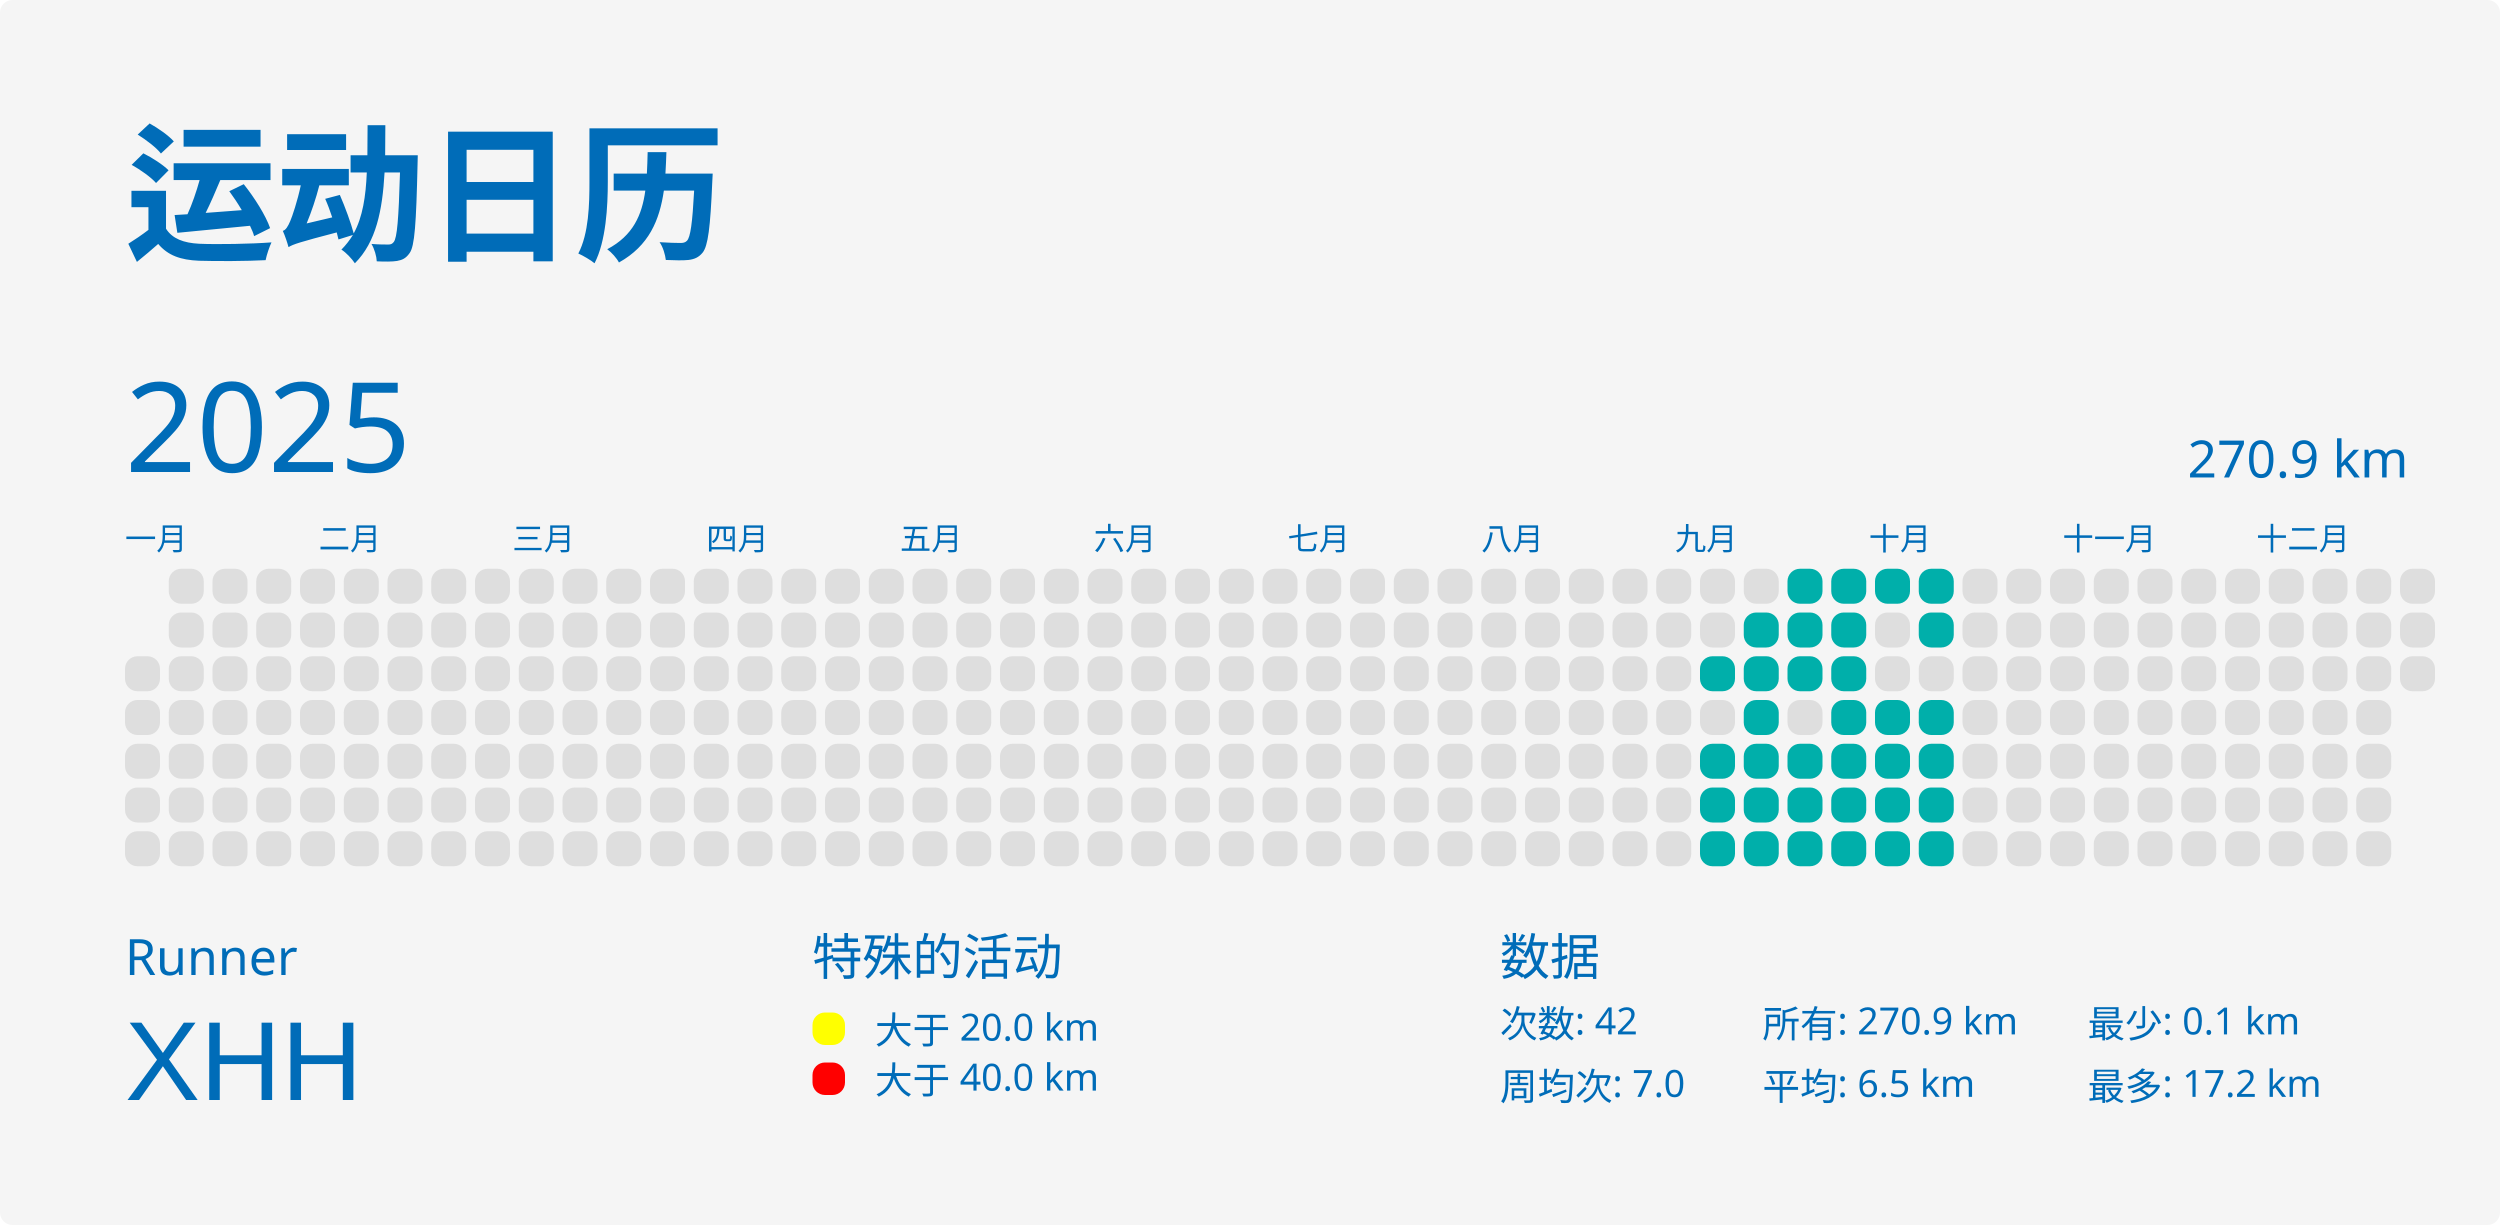
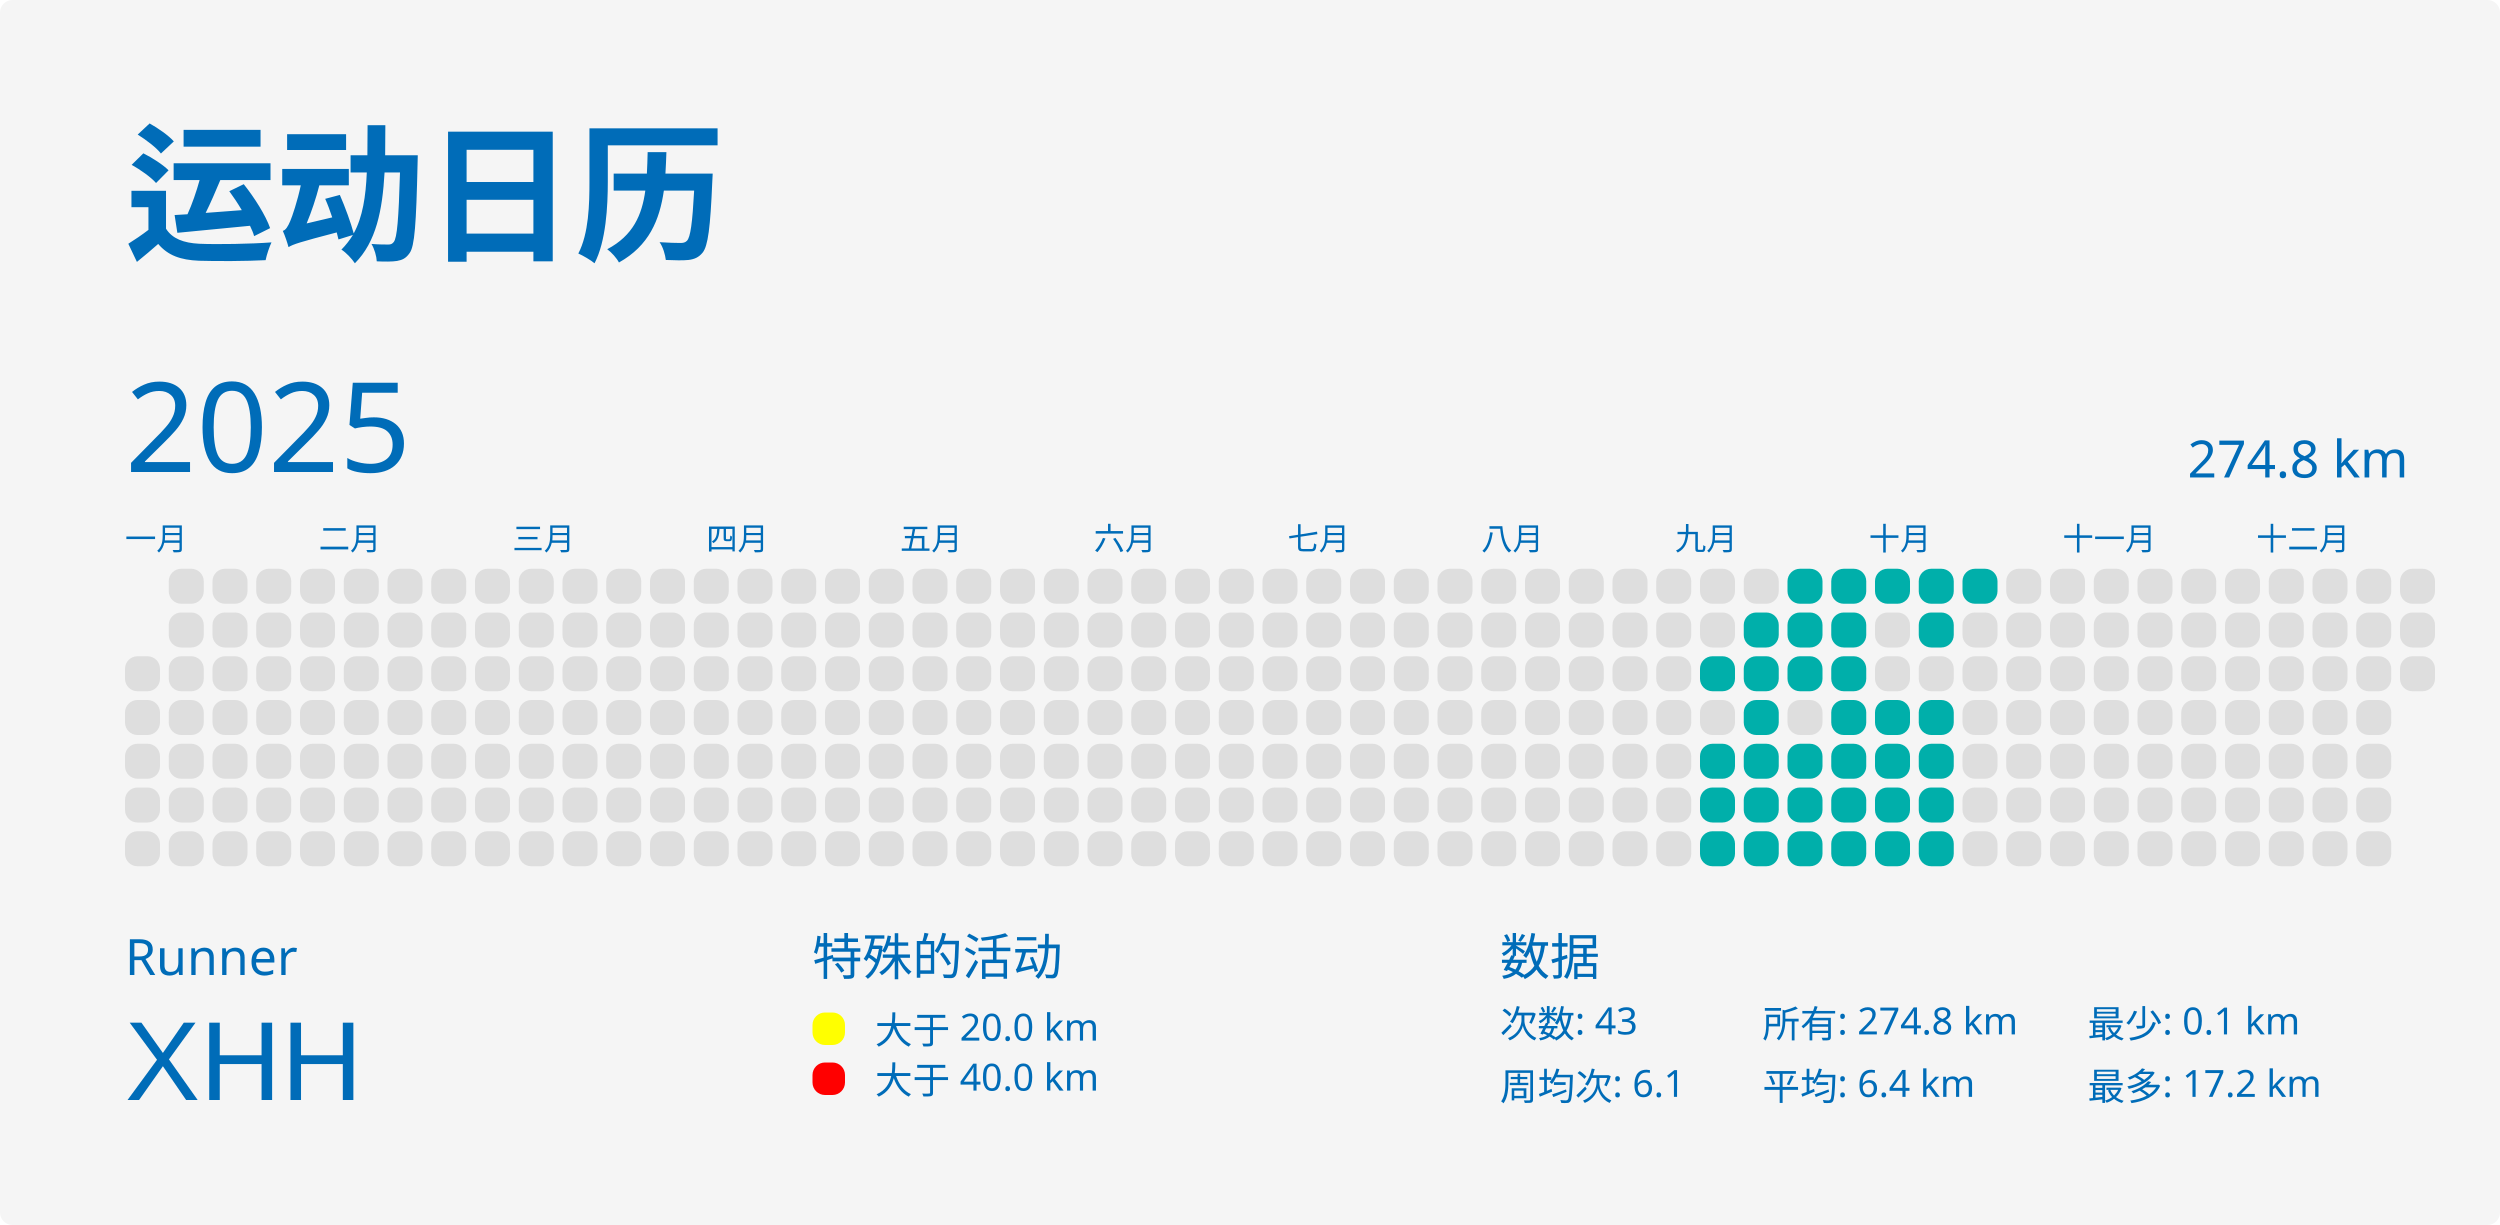
<svg xmlns="http://www.w3.org/2000/svg" baseProfile="full" height="98mm" version="1.1" viewBox="0,0,200,98" width="200mm">
  <defs />
  <rect fill="#f5f5f5" height="98" rx="1" ry="1" width="200" x="0" y="0" />
  <text fill="#006cb8" style="font-size:12px; font-family:MGI-Regular; font-weight:bold;" x="10" y="20">运动日历</text>
  <text fill="#006cb8" style="font-size:4px; font-family:MGI-Regular" x="10" y="78">Runner</text>
  <text fill="#006cb8" style="font-size:9px; font-family:Arial" x="10" y="88">XHH</text>
  <text fill="#006cb8" style="font-size:4px; font-family:MGI-Regular" x="65" y="78">特殊的活动</text>
  <rect fill="yellow" height="2.6" rx="1" ry="1" width="2.6" x="65" y="81" />
  <text fill="#006cb8" style="font-size:3px; font-family:MGI-Regular" x="70" y="83.5">大于 20.0 km</text>
  <rect fill="red" height="2.6" rx="1" ry="1" width="2.6" x="65" y="85" />
  <text fill="#006cb8" style="font-size:3px; font-family:MGI-Regular" x="70" y="87.5">大于 40.0 km</text>
  <text fill="#006cb8" style="font-size:4px; font-family:MGI-Regular" x="120" y="78">数据</text>
-   <text fill="#006cb8" style="font-size:3px; font-family:MGI-Regular" x="120" y="83">次数: 42</text>
-   <text fill="#006cb8" style="font-size:3px; font-family:MGI-Regular" x="120" y="88">周均次: 7.0</text>
-   <text fill="#006cb8" style="font-size:3px; font-family:MGI-Regular" x="141" y="83">所有: 270.9 km</text>
-   <text fill="#006cb8" style="font-size:3px; font-family:MGI-Regular" x="141" y="88">平均: 6.5 km</text>
+   <text fill="#006cb8" style="font-size:3px; font-family:MGI-Regular" x="120" y="83">次数: 43</text>
+   <text fill="#006cb8" style="font-size:3px; font-family:MGI-Regular" x="120" y="88">周均次: 6.1</text>
+   <text fill="#006cb8" style="font-size:3px; font-family:MGI-Regular" x="141" y="83">所有: 274.8 km</text>
+   <text fill="#006cb8" style="font-size:3px; font-family:MGI-Regular" x="141" y="88">平均: 6.4 km</text>
  <text fill="#006cb8" style="font-size:3px; font-family:MGI-Regular" x="167" y="83">最少: 0.1 km</text>
  <text fill="#006cb8" style="font-size:3px; font-family:MGI-Regular" x="167" y="88">最多: 17.2 km</text>
  <text dominant-baseline="hanging" fill="#006cb8" style="font-size:10.0px; font-family:MGI-Regular;" x="10" y="30">2025</text>
-   <text dominant-baseline="hanging" fill="#006cb8" style="font-size:4.125px; font-family:MGI-Regular;" x="175" y="35">270.9 km</text>
+   <text dominant-baseline="hanging" fill="#006cb8" style="font-size:4.125px; font-family:MGI-Regular;" x="175" y="35">274.8 km</text>
  <text fill="#006cb8" style="font-size:2.5px; font-family:MGI-Regular" x="10.0" y="44">一月</text>
  <text fill="#006cb8" style="font-size:2.5px; font-family:MGI-Regular" x="25.5" y="44">二月</text>
  <text fill="#006cb8" style="font-size:2.5px; font-family:MGI-Regular" x="41.0" y="44">三月</text>
  <text fill="#006cb8" style="font-size:2.5px; font-family:MGI-Regular" x="56.5" y="44">四月</text>
  <text fill="#006cb8" style="font-size:2.5px; font-family:MGI-Regular" x="72.0" y="44">五月</text>
  <text fill="#006cb8" style="font-size:2.5px; font-family:MGI-Regular" x="87.5" y="44">六月</text>
  <text fill="#006cb8" style="font-size:2.5px; font-family:MGI-Regular" x="103.0" y="44">七月</text>
  <text fill="#006cb8" style="font-size:2.5px; font-family:MGI-Regular" x="118.5" y="44">八月</text>
  <text fill="#006cb8" style="font-size:2.5px; font-family:MGI-Regular" x="134.0" y="44">九月</text>
  <text fill="#006cb8" style="font-size:2.5px; font-family:MGI-Regular" x="149.5" y="44">十月</text>
  <text fill="#006cb8" style="font-size:2.5px; font-family:MGI-Regular" x="165.0" y="44">十一月</text>
  <text fill="#006cb8" style="font-size:2.5px; font-family:MGI-Regular" x="180.5" y="44">十二月</text>
  <rect fill="#dedede" height="2.8" rx="1" ry="1" width="2.8" x="10.0" y="52.5" />
  <rect fill="#dedede" height="2.8" rx="1" ry="1" width="2.8" x="10.0" y="56.0" />
  <rect fill="#dedede" height="2.8" rx="1" ry="1" width="2.8" x="10.0" y="59.5" />
  <rect fill="#dedede" height="2.8" rx="1" ry="1" width="2.8" x="10.0" y="63.0" />
  <rect fill="#dedede" height="2.8" rx="1" ry="1" width="2.8" x="10.0" y="66.5" />
  <rect fill="#dedede" height="2.8" rx="1" ry="1" width="2.8" x="13.5" y="45.5" />
  <rect fill="#dedede" height="2.8" rx="1" ry="1" width="2.8" x="13.5" y="49.0" />
  <rect fill="#dedede" height="2.8" rx="1" ry="1" width="2.8" x="13.5" y="52.5" />
  <rect fill="#dedede" height="2.8" rx="1" ry="1" width="2.8" x="13.5" y="56.0" />
  <rect fill="#dedede" height="2.8" rx="1" ry="1" width="2.8" x="13.5" y="59.5" />
  <rect fill="#dedede" height="2.8" rx="1" ry="1" width="2.8" x="13.5" y="63.0" />
  <rect fill="#dedede" height="2.8" rx="1" ry="1" width="2.8" x="13.5" y="66.5" />
  <rect fill="#dedede" height="2.8" rx="1" ry="1" width="2.8" x="17.0" y="45.5" />
  <rect fill="#dedede" height="2.8" rx="1" ry="1" width="2.8" x="17.0" y="49.0" />
  <rect fill="#dedede" height="2.8" rx="1" ry="1" width="2.8" x="17.0" y="52.5" />
  <rect fill="#dedede" height="2.8" rx="1" ry="1" width="2.8" x="17.0" y="56.0" />
  <rect fill="#dedede" height="2.8" rx="1" ry="1" width="2.8" x="17.0" y="59.5" />
  <rect fill="#dedede" height="2.8" rx="1" ry="1" width="2.8" x="17.0" y="63.0" />
  <rect fill="#dedede" height="2.8" rx="1" ry="1" width="2.8" x="17.0" y="66.5" />
  <rect fill="#dedede" height="2.8" rx="1" ry="1" width="2.8" x="20.5" y="45.5" />
  <rect fill="#dedede" height="2.8" rx="1" ry="1" width="2.8" x="20.5" y="49.0" />
  <rect fill="#dedede" height="2.8" rx="1" ry="1" width="2.8" x="20.5" y="52.5" />
  <rect fill="#dedede" height="2.8" rx="1" ry="1" width="2.8" x="20.5" y="56.0" />
  <rect fill="#dedede" height="2.8" rx="1" ry="1" width="2.8" x="20.5" y="59.5" />
  <rect fill="#dedede" height="2.8" rx="1" ry="1" width="2.8" x="20.5" y="63.0" />
  <rect fill="#dedede" height="2.8" rx="1" ry="1" width="2.8" x="20.5" y="66.5" />
  <rect fill="#dedede" height="2.8" rx="1" ry="1" width="2.8" x="24.0" y="45.5" />
  <rect fill="#dedede" height="2.8" rx="1" ry="1" width="2.8" x="24.0" y="49.0" />
  <rect fill="#dedede" height="2.8" rx="1" ry="1" width="2.8" x="24.0" y="52.5" />
  <rect fill="#dedede" height="2.8" rx="1" ry="1" width="2.8" x="24.0" y="56.0" />
  <rect fill="#dedede" height="2.8" rx="1" ry="1" width="2.8" x="24.0" y="59.5" />
  <rect fill="#dedede" height="2.8" rx="1" ry="1" width="2.8" x="24.0" y="63.0" />
  <rect fill="#dedede" height="2.8" rx="1" ry="1" width="2.8" x="24.0" y="66.5" />
  <rect fill="#dedede" height="2.8" rx="1" ry="1" width="2.8" x="27.5" y="45.5" />
  <rect fill="#dedede" height="2.8" rx="1" ry="1" width="2.8" x="27.5" y="49.0" />
  <rect fill="#dedede" height="2.8" rx="1" ry="1" width="2.8" x="27.5" y="52.5" />
  <rect fill="#dedede" height="2.8" rx="1" ry="1" width="2.8" x="27.5" y="56.0" />
  <rect fill="#dedede" height="2.8" rx="1" ry="1" width="2.8" x="27.5" y="59.5" />
  <rect fill="#dedede" height="2.8" rx="1" ry="1" width="2.8" x="27.5" y="63.0" />
  <rect fill="#dedede" height="2.8" rx="1" ry="1" width="2.8" x="27.5" y="66.5" />
  <rect fill="#dedede" height="2.8" rx="1" ry="1" width="2.8" x="31.0" y="45.5" />
  <rect fill="#dedede" height="2.8" rx="1" ry="1" width="2.8" x="31.0" y="49.0" />
  <rect fill="#dedede" height="2.8" rx="1" ry="1" width="2.8" x="31.0" y="52.5" />
  <rect fill="#dedede" height="2.8" rx="1" ry="1" width="2.8" x="31.0" y="56.0" />
  <rect fill="#dedede" height="2.8" rx="1" ry="1" width="2.8" x="31.0" y="59.5" />
  <rect fill="#dedede" height="2.8" rx="1" ry="1" width="2.8" x="31.0" y="63.0" />
  <rect fill="#dedede" height="2.8" rx="1" ry="1" width="2.8" x="31.0" y="66.5" />
  <rect fill="#dedede" height="2.8" rx="1" ry="1" width="2.8" x="34.5" y="45.5" />
  <rect fill="#dedede" height="2.8" rx="1" ry="1" width="2.8" x="34.5" y="49.0" />
  <rect fill="#dedede" height="2.8" rx="1" ry="1" width="2.8" x="34.5" y="52.5" />
  <rect fill="#dedede" height="2.8" rx="1" ry="1" width="2.8" x="34.5" y="56.0" />
  <rect fill="#dedede" height="2.8" rx="1" ry="1" width="2.8" x="34.5" y="59.5" />
  <rect fill="#dedede" height="2.8" rx="1" ry="1" width="2.8" x="34.5" y="63.0" />
  <rect fill="#dedede" height="2.8" rx="1" ry="1" width="2.8" x="34.5" y="66.5" />
  <rect fill="#dedede" height="2.8" rx="1" ry="1" width="2.8" x="38.0" y="45.5" />
  <rect fill="#dedede" height="2.8" rx="1" ry="1" width="2.8" x="38.0" y="49.0" />
  <rect fill="#dedede" height="2.8" rx="1" ry="1" width="2.8" x="38.0" y="52.5" />
  <rect fill="#dedede" height="2.8" rx="1" ry="1" width="2.8" x="38.0" y="56.0" />
  <rect fill="#dedede" height="2.8" rx="1" ry="1" width="2.8" x="38.0" y="59.5" />
  <rect fill="#dedede" height="2.8" rx="1" ry="1" width="2.8" x="38.0" y="63.0" />
  <rect fill="#dedede" height="2.8" rx="1" ry="1" width="2.8" x="38.0" y="66.5" />
  <rect fill="#dedede" height="2.8" rx="1" ry="1" width="2.8" x="41.5" y="45.5" />
  <rect fill="#dedede" height="2.8" rx="1" ry="1" width="2.8" x="41.5" y="49.0" />
  <rect fill="#dedede" height="2.8" rx="1" ry="1" width="2.8" x="41.5" y="52.5" />
  <rect fill="#dedede" height="2.8" rx="1" ry="1" width="2.8" x="41.5" y="56.0" />
  <rect fill="#dedede" height="2.8" rx="1" ry="1" width="2.8" x="41.5" y="59.5" />
  <rect fill="#dedede" height="2.8" rx="1" ry="1" width="2.8" x="41.5" y="63.0" />
  <rect fill="#dedede" height="2.8" rx="1" ry="1" width="2.8" x="41.5" y="66.5" />
  <rect fill="#dedede" height="2.8" rx="1" ry="1" width="2.8" x="45.0" y="45.5" />
  <rect fill="#dedede" height="2.8" rx="1" ry="1" width="2.8" x="45.0" y="49.0" />
  <rect fill="#dedede" height="2.8" rx="1" ry="1" width="2.8" x="45.0" y="52.5" />
  <rect fill="#dedede" height="2.8" rx="1" ry="1" width="2.8" x="45.0" y="56.0" />
  <rect fill="#dedede" height="2.8" rx="1" ry="1" width="2.8" x="45.0" y="59.5" />
  <rect fill="#dedede" height="2.8" rx="1" ry="1" width="2.8" x="45.0" y="63.0" />
  <rect fill="#dedede" height="2.8" rx="1" ry="1" width="2.8" x="45.0" y="66.5" />
  <rect fill="#dedede" height="2.8" rx="1" ry="1" width="2.8" x="48.5" y="45.5" />
  <rect fill="#dedede" height="2.8" rx="1" ry="1" width="2.8" x="48.5" y="49.0" />
  <rect fill="#dedede" height="2.8" rx="1" ry="1" width="2.8" x="48.5" y="52.5" />
  <rect fill="#dedede" height="2.8" rx="1" ry="1" width="2.8" x="48.5" y="56.0" />
  <rect fill="#dedede" height="2.8" rx="1" ry="1" width="2.8" x="48.5" y="59.5" />
  <rect fill="#dedede" height="2.8" rx="1" ry="1" width="2.8" x="48.5" y="63.0" />
  <rect fill="#dedede" height="2.8" rx="1" ry="1" width="2.8" x="48.5" y="66.5" />
  <rect fill="#dedede" height="2.8" rx="1" ry="1" width="2.8" x="52.0" y="45.5" />
  <rect fill="#dedede" height="2.8" rx="1" ry="1" width="2.8" x="52.0" y="49.0" />
  <rect fill="#dedede" height="2.8" rx="1" ry="1" width="2.8" x="52.0" y="52.5" />
  <rect fill="#dedede" height="2.8" rx="1" ry="1" width="2.8" x="52.0" y="56.0" />
  <rect fill="#dedede" height="2.8" rx="1" ry="1" width="2.8" x="52.0" y="59.5" />
  <rect fill="#dedede" height="2.8" rx="1" ry="1" width="2.8" x="52.0" y="63.0" />
  <rect fill="#dedede" height="2.8" rx="1" ry="1" width="2.8" x="52.0" y="66.5" />
  <rect fill="#dedede" height="2.8" rx="1" ry="1" width="2.8" x="55.5" y="45.5" />
  <rect fill="#dedede" height="2.8" rx="1" ry="1" width="2.8" x="55.5" y="49.0" />
  <rect fill="#dedede" height="2.8" rx="1" ry="1" width="2.8" x="55.5" y="52.5" />
  <rect fill="#dedede" height="2.8" rx="1" ry="1" width="2.8" x="55.5" y="56.0" />
  <rect fill="#dedede" height="2.8" rx="1" ry="1" width="2.8" x="55.5" y="59.5" />
  <rect fill="#dedede" height="2.8" rx="1" ry="1" width="2.8" x="55.5" y="63.0" />
  <rect fill="#dedede" height="2.8" rx="1" ry="1" width="2.8" x="55.5" y="66.5" />
  <rect fill="#dedede" height="2.8" rx="1" ry="1" width="2.8" x="59.0" y="45.5" />
  <rect fill="#dedede" height="2.8" rx="1" ry="1" width="2.8" x="59.0" y="49.0" />
  <rect fill="#dedede" height="2.8" rx="1" ry="1" width="2.8" x="59.0" y="52.5" />
  <rect fill="#dedede" height="2.8" rx="1" ry="1" width="2.8" x="59.0" y="56.0" />
  <rect fill="#dedede" height="2.8" rx="1" ry="1" width="2.8" x="59.0" y="59.5" />
  <rect fill="#dedede" height="2.8" rx="1" ry="1" width="2.8" x="59.0" y="63.0" />
  <rect fill="#dedede" height="2.8" rx="1" ry="1" width="2.8" x="59.0" y="66.5" />
  <rect fill="#dedede" height="2.8" rx="1" ry="1" width="2.8" x="62.5" y="45.5" />
  <rect fill="#dedede" height="2.8" rx="1" ry="1" width="2.8" x="62.5" y="49.0" />
  <rect fill="#dedede" height="2.8" rx="1" ry="1" width="2.8" x="62.5" y="52.5" />
  <rect fill="#dedede" height="2.8" rx="1" ry="1" width="2.8" x="62.5" y="56.0" />
  <rect fill="#dedede" height="2.8" rx="1" ry="1" width="2.8" x="62.5" y="59.5" />
  <rect fill="#dedede" height="2.8" rx="1" ry="1" width="2.8" x="62.5" y="63.0" />
  <rect fill="#dedede" height="2.8" rx="1" ry="1" width="2.8" x="62.5" y="66.5" />
  <rect fill="#dedede" height="2.8" rx="1" ry="1" width="2.8" x="66.0" y="45.5" />
  <rect fill="#dedede" height="2.8" rx="1" ry="1" width="2.8" x="66.0" y="49.0" />
  <rect fill="#dedede" height="2.8" rx="1" ry="1" width="2.8" x="66.0" y="52.5" />
  <rect fill="#dedede" height="2.8" rx="1" ry="1" width="2.8" x="66.0" y="56.0" />
  <rect fill="#dedede" height="2.8" rx="1" ry="1" width="2.8" x="66.0" y="59.5" />
  <rect fill="#dedede" height="2.8" rx="1" ry="1" width="2.8" x="66.0" y="63.0" />
  <rect fill="#dedede" height="2.8" rx="1" ry="1" width="2.8" x="66.0" y="66.5" />
  <rect fill="#dedede" height="2.8" rx="1" ry="1" width="2.8" x="69.5" y="45.5" />
  <rect fill="#dedede" height="2.8" rx="1" ry="1" width="2.8" x="69.5" y="49.0" />
  <rect fill="#dedede" height="2.8" rx="1" ry="1" width="2.8" x="69.5" y="52.5" />
  <rect fill="#dedede" height="2.8" rx="1" ry="1" width="2.8" x="69.5" y="56.0" />
  <rect fill="#dedede" height="2.8" rx="1" ry="1" width="2.8" x="69.5" y="59.5" />
  <rect fill="#dedede" height="2.8" rx="1" ry="1" width="2.8" x="69.5" y="63.0" />
  <rect fill="#dedede" height="2.8" rx="1" ry="1" width="2.8" x="69.5" y="66.5" />
  <rect fill="#dedede" height="2.8" rx="1" ry="1" width="2.8" x="73.0" y="45.5" />
  <rect fill="#dedede" height="2.8" rx="1" ry="1" width="2.8" x="73.0" y="49.0" />
  <rect fill="#dedede" height="2.8" rx="1" ry="1" width="2.8" x="73.0" y="52.5" />
  <rect fill="#dedede" height="2.8" rx="1" ry="1" width="2.8" x="73.0" y="56.0" />
  <rect fill="#dedede" height="2.8" rx="1" ry="1" width="2.8" x="73.0" y="59.5" />
  <rect fill="#dedede" height="2.8" rx="1" ry="1" width="2.8" x="73.0" y="63.0" />
  <rect fill="#dedede" height="2.8" rx="1" ry="1" width="2.8" x="73.0" y="66.5" />
  <rect fill="#dedede" height="2.8" rx="1" ry="1" width="2.8" x="76.5" y="45.5" />
  <rect fill="#dedede" height="2.8" rx="1" ry="1" width="2.8" x="76.5" y="49.0" />
  <rect fill="#dedede" height="2.8" rx="1" ry="1" width="2.8" x="76.5" y="52.5" />
  <rect fill="#dedede" height="2.8" rx="1" ry="1" width="2.8" x="76.5" y="56.0" />
  <rect fill="#dedede" height="2.8" rx="1" ry="1" width="2.8" x="76.5" y="59.5" />
  <rect fill="#dedede" height="2.8" rx="1" ry="1" width="2.8" x="76.5" y="63.0" />
  <rect fill="#dedede" height="2.8" rx="1" ry="1" width="2.8" x="76.5" y="66.5" />
  <rect fill="#dedede" height="2.8" rx="1" ry="1" width="2.8" x="80.0" y="45.5" />
  <rect fill="#dedede" height="2.8" rx="1" ry="1" width="2.8" x="80.0" y="49.0" />
  <rect fill="#dedede" height="2.8" rx="1" ry="1" width="2.8" x="80.0" y="52.5" />
  <rect fill="#dedede" height="2.8" rx="1" ry="1" width="2.8" x="80.0" y="56.0" />
  <rect fill="#dedede" height="2.8" rx="1" ry="1" width="2.8" x="80.0" y="59.5" />
  <rect fill="#dedede" height="2.8" rx="1" ry="1" width="2.8" x="80.0" y="63.0" />
  <rect fill="#dedede" height="2.8" rx="1" ry="1" width="2.8" x="80.0" y="66.5" />
  <rect fill="#dedede" height="2.8" rx="1" ry="1" width="2.8" x="83.5" y="45.5" />
  <rect fill="#dedede" height="2.8" rx="1" ry="1" width="2.8" x="83.5" y="49.0" />
  <rect fill="#dedede" height="2.8" rx="1" ry="1" width="2.8" x="83.5" y="52.5" />
  <rect fill="#dedede" height="2.8" rx="1" ry="1" width="2.8" x="83.5" y="56.0" />
  <rect fill="#dedede" height="2.8" rx="1" ry="1" width="2.8" x="83.5" y="59.5" />
  <rect fill="#dedede" height="2.8" rx="1" ry="1" width="2.8" x="83.5" y="63.0" />
  <rect fill="#dedede" height="2.8" rx="1" ry="1" width="2.8" x="83.5" y="66.5" />
  <rect fill="#dedede" height="2.8" rx="1" ry="1" width="2.8" x="87.0" y="45.5" />
  <rect fill="#dedede" height="2.8" rx="1" ry="1" width="2.8" x="87.0" y="49.0" />
  <rect fill="#dedede" height="2.8" rx="1" ry="1" width="2.8" x="87.0" y="52.5" />
  <rect fill="#dedede" height="2.8" rx="1" ry="1" width="2.8" x="87.0" y="56.0" />
  <rect fill="#dedede" height="2.8" rx="1" ry="1" width="2.8" x="87.0" y="59.5" />
  <rect fill="#dedede" height="2.8" rx="1" ry="1" width="2.8" x="87.0" y="63.0" />
  <rect fill="#dedede" height="2.8" rx="1" ry="1" width="2.8" x="87.0" y="66.5" />
  <rect fill="#dedede" height="2.8" rx="1" ry="1" width="2.8" x="90.5" y="45.5" />
  <rect fill="#dedede" height="2.8" rx="1" ry="1" width="2.8" x="90.5" y="49.0" />
  <rect fill="#dedede" height="2.8" rx="1" ry="1" width="2.8" x="90.5" y="52.5" />
  <rect fill="#dedede" height="2.8" rx="1" ry="1" width="2.8" x="90.5" y="56.0" />
  <rect fill="#dedede" height="2.8" rx="1" ry="1" width="2.8" x="90.5" y="59.5" />
  <rect fill="#dedede" height="2.8" rx="1" ry="1" width="2.8" x="90.5" y="63.0" />
  <rect fill="#dedede" height="2.8" rx="1" ry="1" width="2.8" x="90.5" y="66.5" />
  <rect fill="#dedede" height="2.8" rx="1" ry="1" width="2.8" x="94.0" y="45.5" />
  <rect fill="#dedede" height="2.8" rx="1" ry="1" width="2.8" x="94.0" y="49.0" />
  <rect fill="#dedede" height="2.8" rx="1" ry="1" width="2.8" x="94.0" y="52.5" />
  <rect fill="#dedede" height="2.8" rx="1" ry="1" width="2.8" x="94.0" y="56.0" />
  <rect fill="#dedede" height="2.8" rx="1" ry="1" width="2.8" x="94.0" y="59.5" />
  <rect fill="#dedede" height="2.8" rx="1" ry="1" width="2.8" x="94.0" y="63.0" />
  <rect fill="#dedede" height="2.8" rx="1" ry="1" width="2.8" x="94.0" y="66.5" />
  <rect fill="#dedede" height="2.8" rx="1" ry="1" width="2.8" x="97.5" y="45.5" />
  <rect fill="#dedede" height="2.8" rx="1" ry="1" width="2.8" x="97.5" y="49.0" />
  <rect fill="#dedede" height="2.8" rx="1" ry="1" width="2.8" x="97.5" y="52.5" />
  <rect fill="#dedede" height="2.8" rx="1" ry="1" width="2.8" x="97.5" y="56.0" />
  <rect fill="#dedede" height="2.8" rx="1" ry="1" width="2.8" x="97.5" y="59.5" />
  <rect fill="#dedede" height="2.8" rx="1" ry="1" width="2.8" x="97.5" y="63.0" />
  <rect fill="#dedede" height="2.8" rx="1" ry="1" width="2.8" x="97.5" y="66.5" />
  <rect fill="#dedede" height="2.8" rx="1" ry="1" width="2.8" x="101.0" y="45.5" />
  <rect fill="#dedede" height="2.8" rx="1" ry="1" width="2.8" x="101.0" y="49.0" />
  <rect fill="#dedede" height="2.8" rx="1" ry="1" width="2.8" x="101.0" y="52.5" />
  <rect fill="#dedede" height="2.8" rx="1" ry="1" width="2.8" x="101.0" y="56.0" />
  <rect fill="#dedede" height="2.8" rx="1" ry="1" width="2.8" x="101.0" y="59.5" />
  <rect fill="#dedede" height="2.8" rx="1" ry="1" width="2.8" x="101.0" y="63.0" />
  <rect fill="#dedede" height="2.8" rx="1" ry="1" width="2.8" x="101.0" y="66.5" />
  <rect fill="#dedede" height="2.8" rx="1" ry="1" width="2.8" x="104.5" y="45.5" />
  <rect fill="#dedede" height="2.8" rx="1" ry="1" width="2.8" x="104.5" y="49.0" />
  <rect fill="#dedede" height="2.8" rx="1" ry="1" width="2.8" x="104.5" y="52.5" />
  <rect fill="#dedede" height="2.8" rx="1" ry="1" width="2.8" x="104.5" y="56.0" />
  <rect fill="#dedede" height="2.8" rx="1" ry="1" width="2.8" x="104.5" y="59.5" />
  <rect fill="#dedede" height="2.8" rx="1" ry="1" width="2.8" x="104.5" y="63.0" />
  <rect fill="#dedede" height="2.8" rx="1" ry="1" width="2.8" x="104.5" y="66.5" />
  <rect fill="#dedede" height="2.8" rx="1" ry="1" width="2.8" x="108.0" y="45.5" />
  <rect fill="#dedede" height="2.8" rx="1" ry="1" width="2.8" x="108.0" y="49.0" />
  <rect fill="#dedede" height="2.8" rx="1" ry="1" width="2.8" x="108.0" y="52.5" />
  <rect fill="#dedede" height="2.8" rx="1" ry="1" width="2.8" x="108.0" y="56.0" />
  <rect fill="#dedede" height="2.8" rx="1" ry="1" width="2.8" x="108.0" y="59.5" />
  <rect fill="#dedede" height="2.8" rx="1" ry="1" width="2.8" x="108.0" y="63.0" />
  <rect fill="#dedede" height="2.8" rx="1" ry="1" width="2.8" x="108.0" y="66.5" />
  <rect fill="#dedede" height="2.8" rx="1" ry="1" width="2.8" x="111.5" y="45.5" />
  <rect fill="#dedede" height="2.8" rx="1" ry="1" width="2.8" x="111.5" y="49.0" />
  <rect fill="#dedede" height="2.8" rx="1" ry="1" width="2.8" x="111.5" y="52.5" />
  <rect fill="#dedede" height="2.8" rx="1" ry="1" width="2.8" x="111.5" y="56.0" />
  <rect fill="#dedede" height="2.8" rx="1" ry="1" width="2.8" x="111.5" y="59.5" />
  <rect fill="#dedede" height="2.8" rx="1" ry="1" width="2.8" x="111.5" y="63.0" />
  <rect fill="#dedede" height="2.8" rx="1" ry="1" width="2.8" x="111.5" y="66.5" />
  <rect fill="#dedede" height="2.8" rx="1" ry="1" width="2.8" x="115.0" y="45.5" />
  <rect fill="#dedede" height="2.8" rx="1" ry="1" width="2.8" x="115.0" y="49.0" />
  <rect fill="#dedede" height="2.8" rx="1" ry="1" width="2.8" x="115.0" y="52.5" />
  <rect fill="#dedede" height="2.8" rx="1" ry="1" width="2.8" x="115.0" y="56.0" />
  <rect fill="#dedede" height="2.8" rx="1" ry="1" width="2.8" x="115.0" y="59.5" />
  <rect fill="#dedede" height="2.8" rx="1" ry="1" width="2.8" x="115.0" y="63.0" />
  <rect fill="#dedede" height="2.8" rx="1" ry="1" width="2.8" x="115.0" y="66.5" />
  <rect fill="#dedede" height="2.8" rx="1" ry="1" width="2.8" x="118.5" y="45.5" />
  <rect fill="#dedede" height="2.8" rx="1" ry="1" width="2.8" x="118.5" y="49.0" />
  <rect fill="#dedede" height="2.8" rx="1" ry="1" width="2.8" x="118.5" y="52.5" />
  <rect fill="#dedede" height="2.8" rx="1" ry="1" width="2.8" x="118.5" y="56.0" />
  <rect fill="#dedede" height="2.8" rx="1" ry="1" width="2.8" x="118.5" y="59.5" />
  <rect fill="#dedede" height="2.8" rx="1" ry="1" width="2.8" x="118.5" y="63.0" />
  <rect fill="#dedede" height="2.8" rx="1" ry="1" width="2.8" x="118.5" y="66.5" />
  <rect fill="#dedede" height="2.8" rx="1" ry="1" width="2.8" x="122.0" y="45.5" />
  <rect fill="#dedede" height="2.8" rx="1" ry="1" width="2.8" x="122.0" y="49.0" />
  <rect fill="#dedede" height="2.8" rx="1" ry="1" width="2.8" x="122.0" y="52.5" />
  <rect fill="#dedede" height="2.8" rx="1" ry="1" width="2.8" x="122.0" y="56.0" />
  <rect fill="#dedede" height="2.8" rx="1" ry="1" width="2.8" x="122.0" y="59.5" />
  <rect fill="#dedede" height="2.8" rx="1" ry="1" width="2.8" x="122.0" y="63.0" />
  <rect fill="#dedede" height="2.8" rx="1" ry="1" width="2.8" x="122.0" y="66.5" />
  <rect fill="#dedede" height="2.8" rx="1" ry="1" width="2.8" x="125.5" y="45.5" />
  <rect fill="#dedede" height="2.8" rx="1" ry="1" width="2.8" x="125.5" y="49.0" />
  <rect fill="#dedede" height="2.8" rx="1" ry="1" width="2.8" x="125.5" y="52.5" />
  <rect fill="#dedede" height="2.8" rx="1" ry="1" width="2.8" x="125.5" y="56.0" />
  <rect fill="#dedede" height="2.8" rx="1" ry="1" width="2.8" x="125.5" y="59.5" />
  <rect fill="#dedede" height="2.8" rx="1" ry="1" width="2.8" x="125.5" y="63.0" />
  <rect fill="#dedede" height="2.8" rx="1" ry="1" width="2.8" x="125.5" y="66.5" />
  <rect fill="#dedede" height="2.8" rx="1" ry="1" width="2.8" x="129.0" y="45.5" />
  <rect fill="#dedede" height="2.8" rx="1" ry="1" width="2.8" x="129.0" y="49.0" />
  <rect fill="#dedede" height="2.8" rx="1" ry="1" width="2.8" x="129.0" y="52.5" />
  <rect fill="#dedede" height="2.8" rx="1" ry="1" width="2.8" x="129.0" y="56.0" />
  <rect fill="#dedede" height="2.8" rx="1" ry="1" width="2.8" x="129.0" y="59.5" />
  <rect fill="#dedede" height="2.8" rx="1" ry="1" width="2.8" x="129.0" y="63.0" />
  <rect fill="#dedede" height="2.8" rx="1" ry="1" width="2.8" x="129.0" y="66.5" />
  <rect fill="#dedede" height="2.8" rx="1" ry="1" width="2.8" x="132.5" y="45.5" />
  <rect fill="#dedede" height="2.8" rx="1" ry="1" width="2.8" x="132.5" y="49.0" />
  <rect fill="#dedede" height="2.8" rx="1" ry="1" width="2.8" x="132.5" y="52.5" />
  <rect fill="#dedede" height="2.8" rx="1" ry="1" width="2.8" x="132.5" y="56.0" />
  <rect fill="#dedede" height="2.8" rx="1" ry="1" width="2.8" x="132.5" y="59.5" />
  <rect fill="#dedede" height="2.8" rx="1" ry="1" width="2.8" x="132.5" y="63.0" />
  <rect fill="#dedede" height="2.8" rx="1" ry="1" width="2.8" x="132.5" y="66.5" />
  <rect fill="#dedede" height="2.8" rx="1" ry="1" width="2.8" x="136.0" y="45.5" />
  <rect fill="#dedede" height="2.8" rx="1" ry="1" width="2.8" x="136.0" y="49.0" />
  <rect fill="#00AFAA" height="2.8" rx="1" ry="1" width="2.8" x="136.0" y="52.5" />
  <rect fill="#dedede" height="2.8" rx="1" ry="1" width="2.8" x="136.0" y="56.0" />
  <rect fill="#00AFAA" height="2.8" rx="1" ry="1" width="2.8" x="136.0" y="59.5" />
  <rect fill="#00AFAA" height="2.8" rx="1" ry="1" width="2.8" x="136.0" y="63.0" />
  <rect fill="#00AFAA" height="2.8" rx="1" ry="1" width="2.8" x="136.0" y="66.5" />
  <rect fill="#dedede" height="2.8" rx="1" ry="1" width="2.8" x="139.5" y="45.5" />
  <rect fill="#00AFAA" height="2.8" rx="1" ry="1" width="2.8" x="139.5" y="49.0" />
  <rect fill="#00AFAA" height="2.8" rx="1" ry="1" width="2.8" x="139.5" y="52.5" />
  <rect fill="#00AFAA" height="2.8" rx="1" ry="1" width="2.8" x="139.5" y="56.0" />
  <rect fill="#00AFAA" height="2.8" rx="1" ry="1" width="2.8" x="139.5" y="59.5" />
  <rect fill="#00AFAA" height="2.8" rx="1" ry="1" width="2.8" x="139.5" y="63.0" />
  <rect fill="#00AFAA" height="2.8" rx="1" ry="1" width="2.8" x="139.5" y="66.5" />
  <rect fill="#00AFAA" height="2.8" rx="1" ry="1" width="2.8" x="143.0" y="45.5" />
  <rect fill="#00AFAA" height="2.8" rx="1" ry="1" width="2.8" x="143.0" y="49.0" />
  <rect fill="#00AFAA" height="2.8" rx="1" ry="1" width="2.8" x="143.0" y="52.5" />
  <rect fill="#dedede" height="2.8" rx="1" ry="1" width="2.8" x="143.0" y="56.0" />
  <rect fill="#00AFAA" height="2.8" rx="1" ry="1" width="2.8" x="143.0" y="59.5" />
  <rect fill="#00AFAA" height="2.8" rx="1" ry="1" width="2.8" x="143.0" y="63.0" />
  <rect fill="#00AFAA" height="2.8" rx="1" ry="1" width="2.8" x="143.0" y="66.5" />
  <rect fill="#00AFAA" height="2.8" rx="1" ry="1" width="2.8" x="146.5" y="45.5" />
  <rect fill="#00AFAA" height="2.8" rx="1" ry="1" width="2.8" x="146.5" y="49.0" />
  <rect fill="#00AFAA" height="2.8" rx="1" ry="1" width="2.8" x="146.5" y="52.5" />
  <rect fill="#00AFAA" height="2.8" rx="1" ry="1" width="2.8" x="146.5" y="56.0" />
  <rect fill="#00AFAA" height="2.8" rx="1" ry="1" width="2.8" x="146.5" y="59.5" />
  <rect fill="#00AFAA" height="2.8" rx="1" ry="1" width="2.8" x="146.5" y="63.0" />
  <rect fill="#00AFAA" height="2.8" rx="1" ry="1" width="2.8" x="146.5" y="66.5" />
  <rect fill="#00AFAA" height="2.8" rx="1" ry="1" width="2.8" x="150.0" y="45.5" />
  <rect fill="#dedede" height="2.8" rx="1" ry="1" width="2.8" x="150.0" y="49.0" />
  <rect fill="#dedede" height="2.8" rx="1" ry="1" width="2.8" x="150.0" y="52.5" />
  <rect fill="#00AFAA" height="2.8" rx="1" ry="1" width="2.8" x="150.0" y="56.0" />
  <rect fill="#00AFAA" height="2.8" rx="1" ry="1" width="2.8" x="150.0" y="59.5" />
  <rect fill="#00AFAA" height="2.8" rx="1" ry="1" width="2.8" x="150.0" y="63.0" />
  <rect fill="#00AFAA" height="2.8" rx="1" ry="1" width="2.8" x="150.0" y="66.5" />
  <rect fill="#00AFAA" height="2.8" rx="1" ry="1" width="2.8" x="153.5" y="45.5" />
  <rect fill="#00AFAA" height="2.8" rx="1" ry="1" width="2.8" x="153.5" y="49.0" />
  <rect fill="#dedede" height="2.8" rx="1" ry="1" width="2.8" x="153.5" y="52.5" />
  <rect fill="#00AFAA" height="2.8" rx="1" ry="1" width="2.8" x="153.5" y="56.0" />
  <rect fill="#00AFAA" height="2.8" rx="1" ry="1" width="2.8" x="153.5" y="59.5" />
  <rect fill="#00AFAA" height="2.8" rx="1" ry="1" width="2.8" x="153.5" y="63.0" />
  <rect fill="#00AFAA" height="2.8" rx="1" ry="1" width="2.8" x="153.5" y="66.5" />
-   <rect fill="#dedede" height="2.8" rx="1" ry="1" width="2.8" x="157.0" y="45.5" />
+   <rect fill="#00AFAA" height="2.8" rx="1" ry="1" width="2.8" x="157.0" y="45.5" />
  <rect fill="#dedede" height="2.8" rx="1" ry="1" width="2.8" x="157.0" y="49.0" />
  <rect fill="#dedede" height="2.8" rx="1" ry="1" width="2.8" x="157.0" y="52.5" />
  <rect fill="#dedede" height="2.8" rx="1" ry="1" width="2.8" x="157.0" y="56.0" />
  <rect fill="#dedede" height="2.8" rx="1" ry="1" width="2.8" x="157.0" y="59.5" />
  <rect fill="#dedede" height="2.8" rx="1" ry="1" width="2.8" x="157.0" y="63.0" />
  <rect fill="#dedede" height="2.8" rx="1" ry="1" width="2.8" x="157.0" y="66.5" />
  <rect fill="#dedede" height="2.8" rx="1" ry="1" width="2.8" x="160.5" y="45.5" />
  <rect fill="#dedede" height="2.8" rx="1" ry="1" width="2.8" x="160.5" y="49.0" />
  <rect fill="#dedede" height="2.8" rx="1" ry="1" width="2.8" x="160.5" y="52.5" />
  <rect fill="#dedede" height="2.8" rx="1" ry="1" width="2.8" x="160.5" y="56.0" />
  <rect fill="#dedede" height="2.8" rx="1" ry="1" width="2.8" x="160.5" y="59.5" />
  <rect fill="#dedede" height="2.8" rx="1" ry="1" width="2.8" x="160.5" y="63.0" />
  <rect fill="#dedede" height="2.8" rx="1" ry="1" width="2.8" x="160.5" y="66.5" />
  <rect fill="#dedede" height="2.8" rx="1" ry="1" width="2.8" x="164.0" y="45.5" />
  <rect fill="#dedede" height="2.8" rx="1" ry="1" width="2.8" x="164.0" y="49.0" />
  <rect fill="#dedede" height="2.8" rx="1" ry="1" width="2.8" x="164.0" y="52.5" />
  <rect fill="#dedede" height="2.8" rx="1" ry="1" width="2.8" x="164.0" y="56.0" />
  <rect fill="#dedede" height="2.8" rx="1" ry="1" width="2.8" x="164.0" y="59.5" />
  <rect fill="#dedede" height="2.8" rx="1" ry="1" width="2.8" x="164.0" y="63.0" />
  <rect fill="#dedede" height="2.8" rx="1" ry="1" width="2.8" x="164.0" y="66.5" />
  <rect fill="#dedede" height="2.8" rx="1" ry="1" width="2.8" x="167.5" y="45.5" />
  <rect fill="#dedede" height="2.8" rx="1" ry="1" width="2.8" x="167.5" y="49.0" />
  <rect fill="#dedede" height="2.8" rx="1" ry="1" width="2.8" x="167.5" y="52.5" />
  <rect fill="#dedede" height="2.8" rx="1" ry="1" width="2.8" x="167.5" y="56.0" />
  <rect fill="#dedede" height="2.8" rx="1" ry="1" width="2.8" x="167.5" y="59.5" />
  <rect fill="#dedede" height="2.8" rx="1" ry="1" width="2.8" x="167.5" y="63.0" />
  <rect fill="#dedede" height="2.8" rx="1" ry="1" width="2.8" x="167.5" y="66.5" />
  <rect fill="#dedede" height="2.8" rx="1" ry="1" width="2.8" x="171.0" y="45.5" />
  <rect fill="#dedede" height="2.8" rx="1" ry="1" width="2.8" x="171.0" y="49.0" />
  <rect fill="#dedede" height="2.8" rx="1" ry="1" width="2.8" x="171.0" y="52.5" />
  <rect fill="#dedede" height="2.8" rx="1" ry="1" width="2.8" x="171.0" y="56.0" />
  <rect fill="#dedede" height="2.8" rx="1" ry="1" width="2.8" x="171.0" y="59.5" />
  <rect fill="#dedede" height="2.8" rx="1" ry="1" width="2.8" x="171.0" y="63.0" />
  <rect fill="#dedede" height="2.8" rx="1" ry="1" width="2.8" x="171.0" y="66.5" />
  <rect fill="#dedede" height="2.8" rx="1" ry="1" width="2.8" x="174.5" y="45.5" />
  <rect fill="#dedede" height="2.8" rx="1" ry="1" width="2.8" x="174.5" y="49.0" />
  <rect fill="#dedede" height="2.8" rx="1" ry="1" width="2.8" x="174.5" y="52.5" />
  <rect fill="#dedede" height="2.8" rx="1" ry="1" width="2.8" x="174.5" y="56.0" />
  <rect fill="#dedede" height="2.8" rx="1" ry="1" width="2.8" x="174.5" y="59.5" />
  <rect fill="#dedede" height="2.8" rx="1" ry="1" width="2.8" x="174.5" y="63.0" />
  <rect fill="#dedede" height="2.8" rx="1" ry="1" width="2.8" x="174.5" y="66.5" />
  <rect fill="#dedede" height="2.8" rx="1" ry="1" width="2.8" x="178.0" y="45.5" />
  <rect fill="#dedede" height="2.8" rx="1" ry="1" width="2.8" x="178.0" y="49.0" />
  <rect fill="#dedede" height="2.8" rx="1" ry="1" width="2.8" x="178.0" y="52.5" />
  <rect fill="#dedede" height="2.8" rx="1" ry="1" width="2.8" x="178.0" y="56.0" />
  <rect fill="#dedede" height="2.8" rx="1" ry="1" width="2.8" x="178.0" y="59.5" />
  <rect fill="#dedede" height="2.8" rx="1" ry="1" width="2.8" x="178.0" y="63.0" />
  <rect fill="#dedede" height="2.8" rx="1" ry="1" width="2.8" x="178.0" y="66.5" />
  <rect fill="#dedede" height="2.8" rx="1" ry="1" width="2.8" x="181.5" y="45.5" />
  <rect fill="#dedede" height="2.8" rx="1" ry="1" width="2.8" x="181.5" y="49.0" />
  <rect fill="#dedede" height="2.8" rx="1" ry="1" width="2.8" x="181.5" y="52.5" />
  <rect fill="#dedede" height="2.8" rx="1" ry="1" width="2.8" x="181.5" y="56.0" />
  <rect fill="#dedede" height="2.8" rx="1" ry="1" width="2.8" x="181.5" y="59.5" />
  <rect fill="#dedede" height="2.8" rx="1" ry="1" width="2.8" x="181.5" y="63.0" />
  <rect fill="#dedede" height="2.8" rx="1" ry="1" width="2.8" x="181.5" y="66.5" />
  <rect fill="#dedede" height="2.8" rx="1" ry="1" width="2.8" x="185.0" y="45.5" />
  <rect fill="#dedede" height="2.8" rx="1" ry="1" width="2.8" x="185.0" y="49.0" />
  <rect fill="#dedede" height="2.8" rx="1" ry="1" width="2.8" x="185.0" y="52.5" />
  <rect fill="#dedede" height="2.8" rx="1" ry="1" width="2.8" x="185.0" y="56.0" />
  <rect fill="#dedede" height="2.8" rx="1" ry="1" width="2.8" x="185.0" y="59.5" />
  <rect fill="#dedede" height="2.8" rx="1" ry="1" width="2.8" x="185.0" y="63.0" />
  <rect fill="#dedede" height="2.8" rx="1" ry="1" width="2.8" x="185.0" y="66.5" />
  <rect fill="#dedede" height="2.8" rx="1" ry="1" width="2.8" x="188.5" y="45.5" />
  <rect fill="#dedede" height="2.8" rx="1" ry="1" width="2.8" x="188.5" y="49.0" />
  <rect fill="#dedede" height="2.8" rx="1" ry="1" width="2.8" x="188.5" y="52.5" />
  <rect fill="#dedede" height="2.8" rx="1" ry="1" width="2.8" x="188.5" y="56.0" />
  <rect fill="#dedede" height="2.8" rx="1" ry="1" width="2.8" x="188.5" y="59.5" />
  <rect fill="#dedede" height="2.8" rx="1" ry="1" width="2.8" x="188.5" y="63.0" />
  <rect fill="#dedede" height="2.8" rx="1" ry="1" width="2.8" x="188.5" y="66.5" />
  <rect fill="#dedede" height="2.8" rx="1" ry="1" width="2.8" x="192.0" y="45.5" />
  <rect fill="#dedede" height="2.8" rx="1" ry="1" width="2.8" x="192.0" y="49.0" />
  <rect fill="#dedede" height="2.8" rx="1" ry="1" width="2.8" x="192.0" y="52.5" />
</svg>
